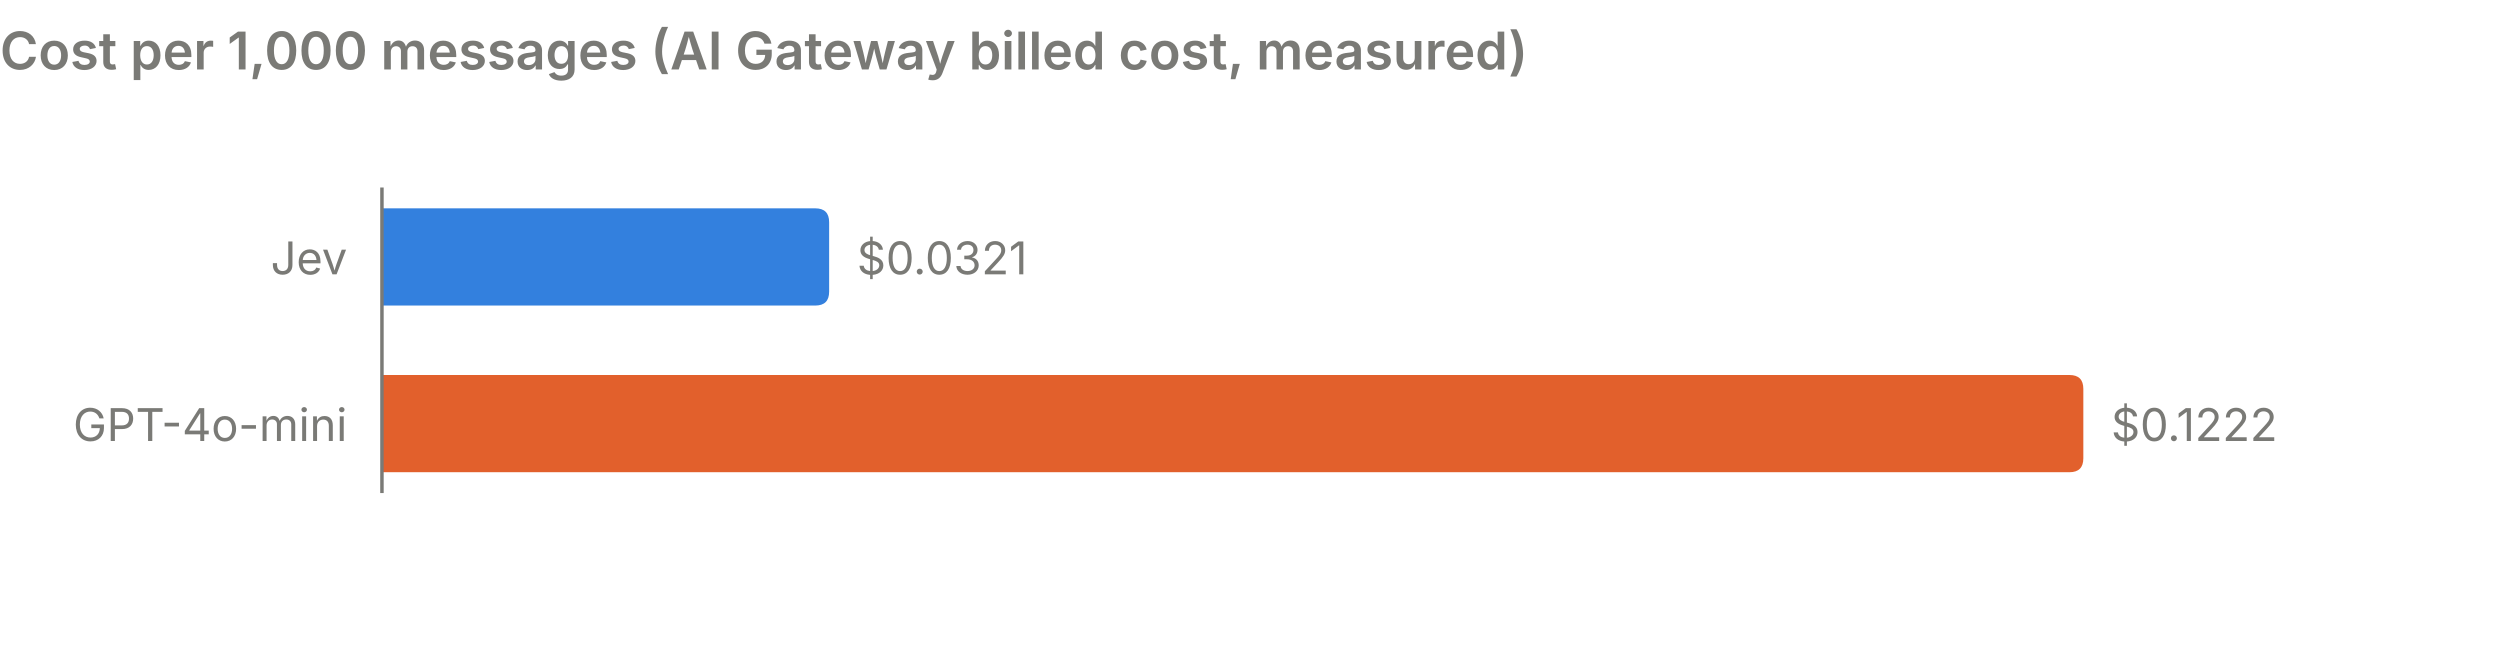
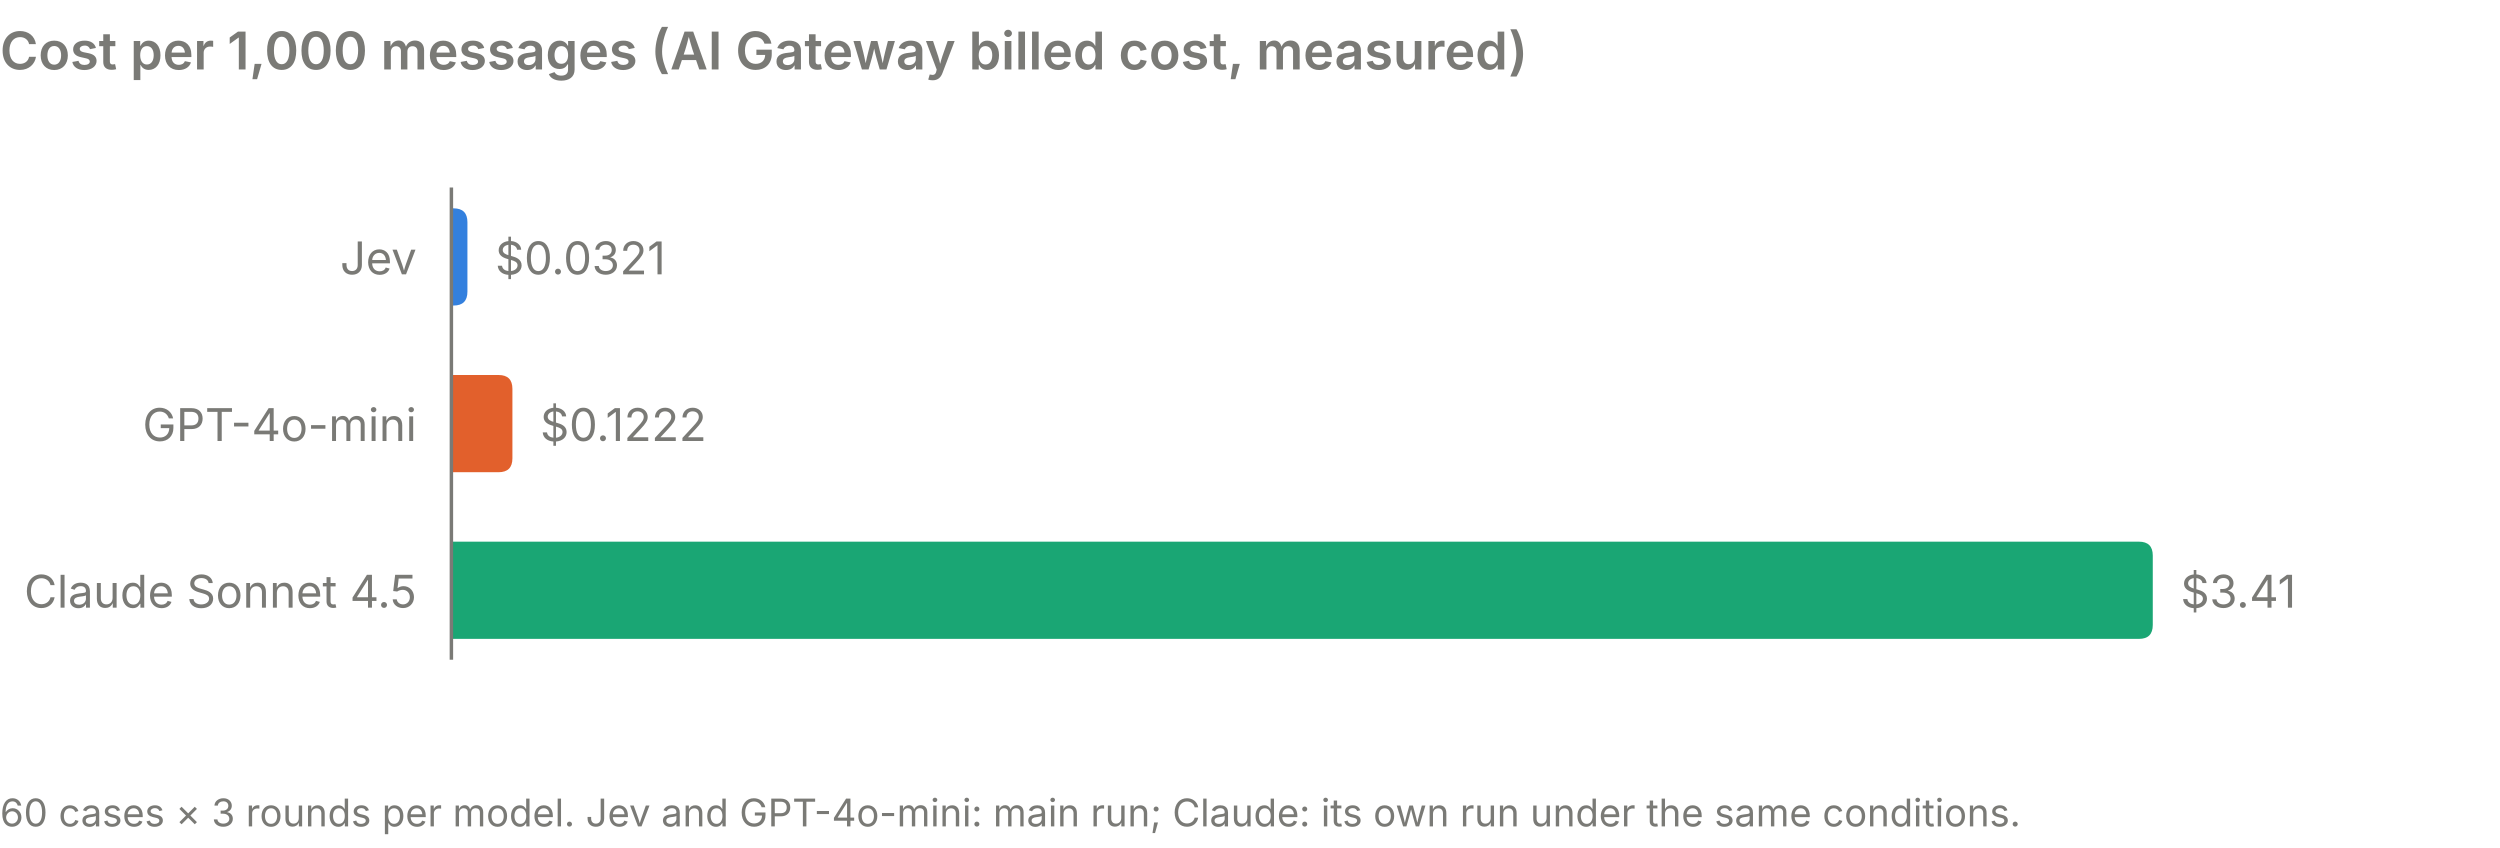
- <svg xmlns="http://www.w3.org/2000/svg" width="720" height="186" viewBox="0 0 720 186" font-family="Inter, Helvetica Neue, Arial, sans-serif" font-variant-numeric="tabular-nums" role="img" aria-label="Cost per 1,000 messages: Jev vs GPT-4o-mini">
+ <svg xmlns="http://www.w3.org/2000/svg" width="720" height="244" viewBox="0 0 720 244" font-family="Inter, Helvetica Neue, Arial, sans-serif" font-variant-numeric="tabular-nums" role="img" aria-label="Cost per 1,000 messages: Jev vs GPT-4o-mini vs Claude Sonnet 4.5">
  <text x="0" y="20" fill="#7a7a76" font-size="15" font-weight="600">Cost per 1,000 messages (AI Gateway billed cost, measured)</text>
-   <text x="100" y="79" fill="#7a7a76" font-size="13" text-anchor="end">Jev</text>
-   <path d="M110,60 H234.792 Q238.792,60 238.792,64 V84 Q238.792,88 234.792,88 H110 Z" fill="#3380de" />
-   <text x="246.792" y="79" fill="#7a7a76" font-size="13">$0.0321</text>
-   <text x="100" y="127" fill="#7a7a76" font-size="13" text-anchor="end">GPT-4o-mini</text>
-   <path d="M110,108 H596 Q600,108 600,112 V132 Q600,136 596,136 H110 Z" fill="#e2602c" />
-   <text x="608" y="127" fill="#7a7a76" font-size="13">$0.1222</text>
-   <line x1="110" x2="110" y1="54" y2="142" stroke="#7a7a76" />
+   <text x="120" y="79" fill="#7a7a76" font-size="13" text-anchor="end">Jev</text>
+   <path d="M130,60 H130.619 Q134.619,60 134.619,64 V84 Q134.619,88 130.619,88 H130 Z" fill="#3380de" />
+   <text x="142.619" y="79" fill="#7a7a76" font-size="13">$0.0321</text>
+   <text x="120" y="127" fill="#7a7a76" font-size="13" text-anchor="end">GPT-4o-mini</text>
+   <path d="M130,108 H143.575 Q147.575,108 147.575,112 V132 Q147.575,136 143.575,136 H130 Z" fill="#e2602c" />
+   <text x="155.575" y="127" fill="#7a7a76" font-size="13">$0.1222</text>
+   <text x="120" y="175" fill="#7a7a76" font-size="13" text-anchor="end">Claude Sonnet 4.5</text>
+   <path d="M130,156 H616 Q620,156 620,160 V180 Q620,184 616,184 H130 Z" fill="#1aa674" />
+   <text x="628" y="175" fill="#7a7a76" font-size="13">$3.41</text>
+   <line x1="130" x2="130" y1="54" y2="190" stroke="#7a7a76" />
+   <text x="0" y="238" fill="#7a7a76" font-size="11">60 cases × 3 rounds per model. Jev and GPT-4o-mini: main run; Claude: its own run under the same conditions.</text>
</svg>
